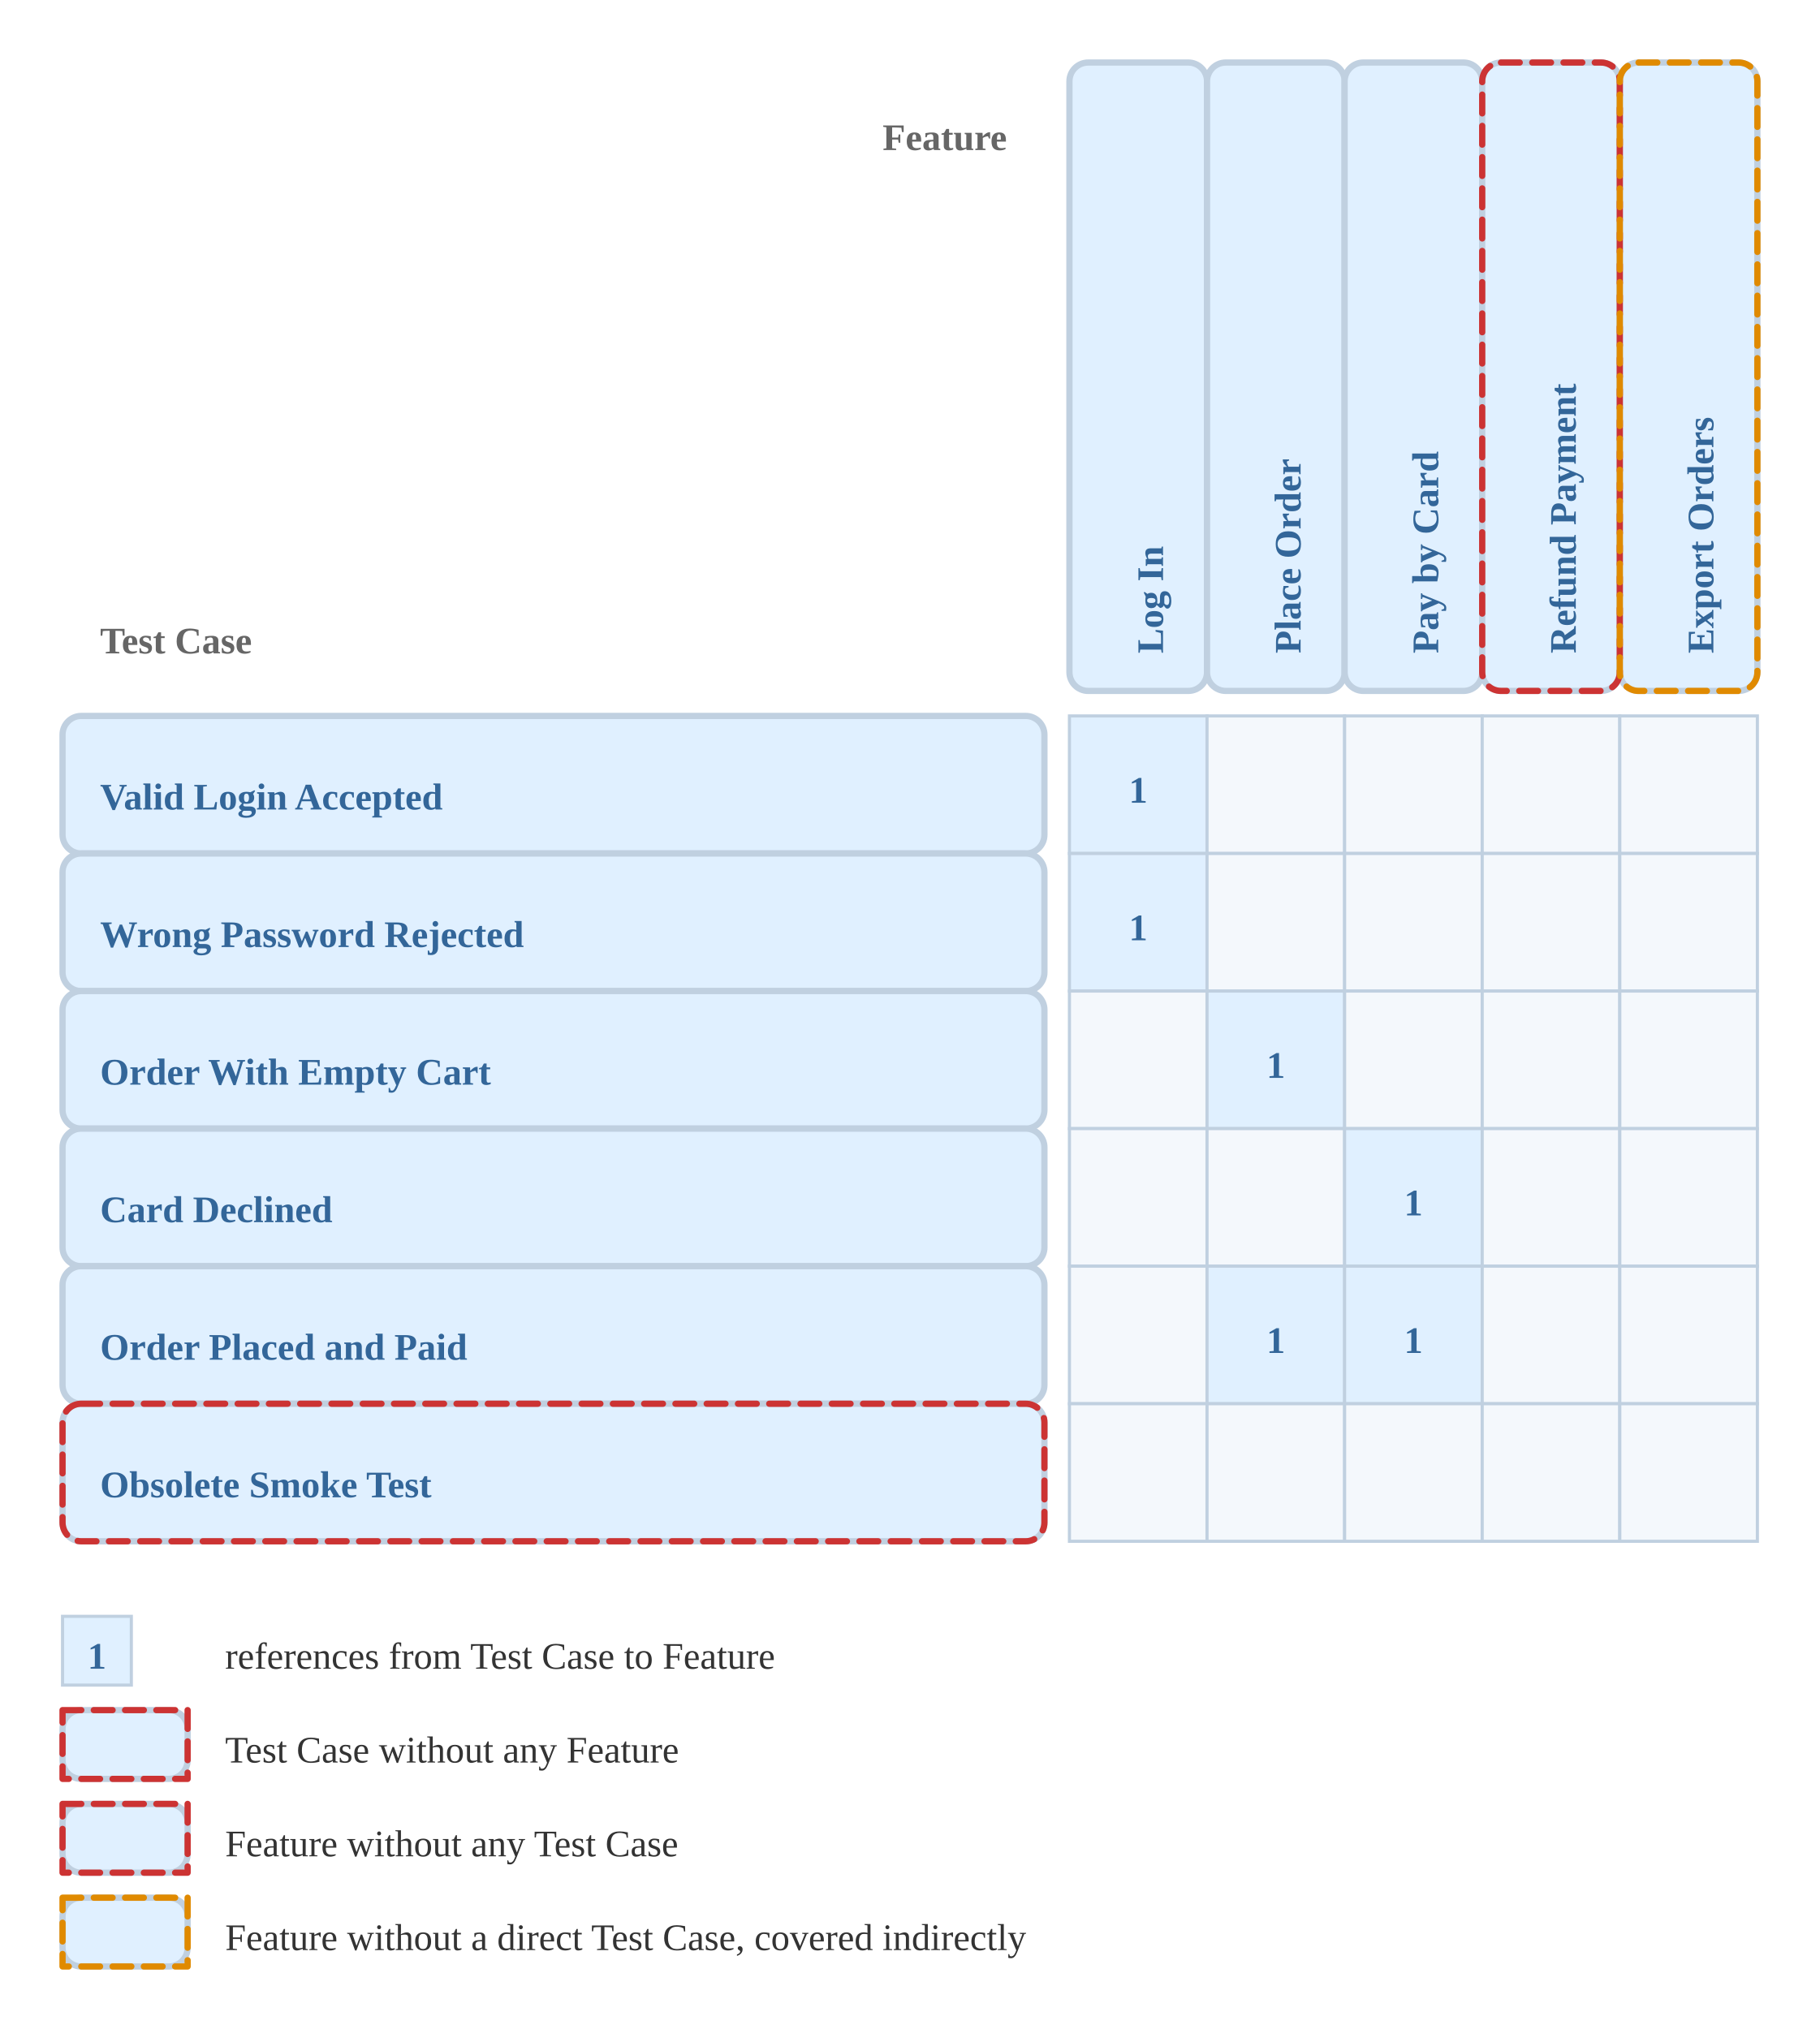
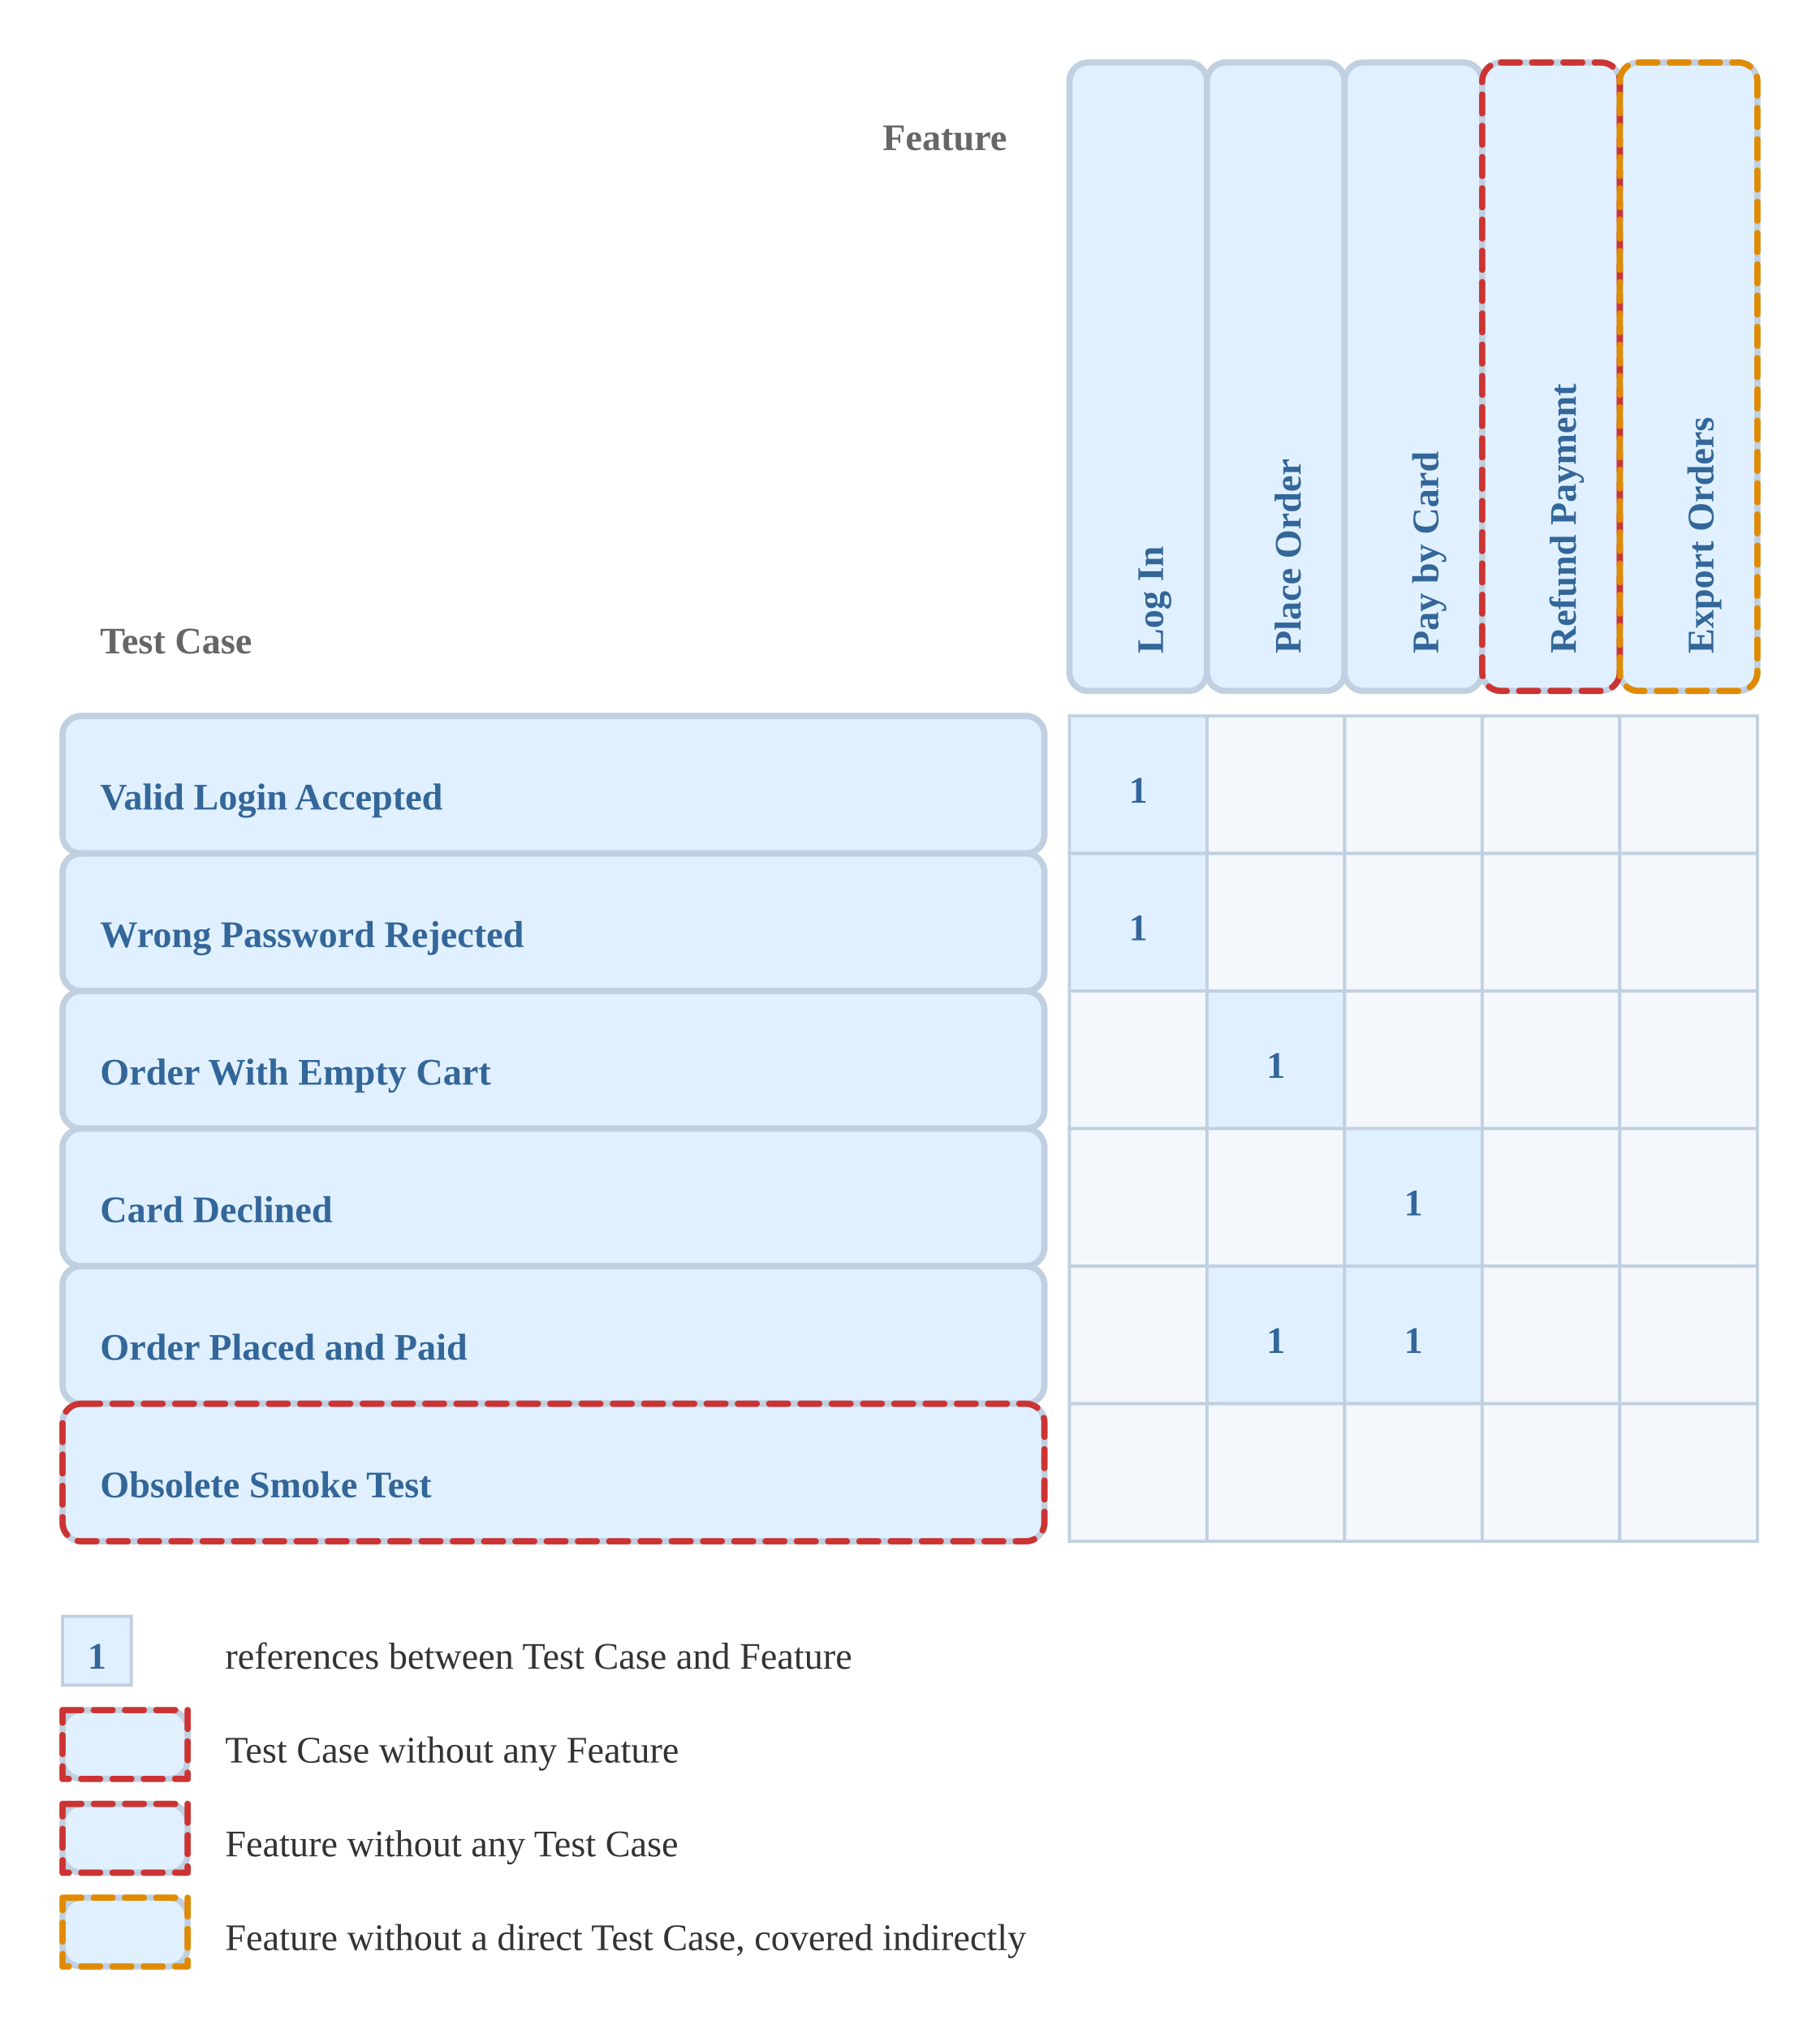
<svg xmlns="http://www.w3.org/2000/svg" viewBox="20 20 582 649" width="582" height="649">
  <defs>
    <style>
.gradia-3167da4d { fill: none; stroke: var(--gradia-color-edge-line, #999999); stroke-width: 3 }
.gradia-6c7500cd { fill: var(--gradia-color-edge-line, #999999) }
.gradia-613ab0f0 { fill: var(--gradia-color-node-regular-box, #e0f0ff); stroke: var(--gradia-color-node-regular-border, #c0d0e0); stroke-width: 2 }
.gradia-8f91fa3b { font-family: var(--gradia-font-family, 'Helvetica'), ui-sans-serif, -apple-system, Helvetica, Arial, sans-serif; font-size: var(--gradia-size-font-prop, 22px); font-weight: 600; fill: var(--gradia-color-node-regular-name, #336699) }
.gradia-5f52a16d { font-family: var(--gradia-font-family, 'Helvetica'), ui-sans-serif, -apple-system, Helvetica, Arial, sans-serif; font-size: var(--gradia-size-font-type, 16px); font-weight: 600; fill: var(--gradia-color-container-name, #666666) }
.gradia-25a733d0 { font-family: var(--gradia-font-family, 'Helvetica'), ui-sans-serif, -apple-system, Helvetica, Arial, sans-serif; font-size: var(--gradia-size-font-type, 16px); font-weight: 600; text-anchor: end; fill: var(--gradia-color-container-name, #666666) }
.gradia-67ddb258 { fill: none; stroke: var(--gradia-color-mark-violation, #cc3333); stroke-width: 2; stroke-linecap: round; stroke-linejoin: round }
.gradia-38bfd9c1 { fill: none; stroke: var(--gradia-color-mark-warning, #e08a00); stroke-width: 2; stroke-linecap: round; stroke-linejoin: round }
.gradia-63bd54c1 { fill: var(--gradia-color-node-regular-box, #e0f0ff); stroke: var(--gradia-color-group-border, #c0d0e0); stroke-width: 1 }
.gradia-2b6fce7b { font-family: var(--gradia-font-family, 'Helvetica'), ui-sans-serif, -apple-system, Helvetica, Arial, sans-serif; font-size: var(--gradia-size-font-type, 16px); font-weight: 600; text-anchor: middle; fill: var(--gradia-color-node-regular-name, #336699) }
.gradia-30482995 { fill: var(--gradia-color-group-box, #f4f8fc); stroke: var(--gradia-color-group-border, #c0d0e0); stroke-width: 1 }
.gradia-3858115f { font-family: var(--gradia-font-family, 'Helvetica'), ui-sans-serif, -apple-system, Helvetica, Arial, sans-serif; font-size: var(--gradia-size-font-type, 16px); fill: var(--gradia-color-edge-name, #333333) }
</style>
-     <marker id="gradia-d15a8e8d47bf-arrow" viewBox="0 0 10 10" refX="9" refY="5" markerWidth="21" markerHeight="21" markerUnits="userSpaceOnUse" orient="auto-start-reverse">
+     <marker id="gradia-ec7886a2a668-arrow" viewBox="0 0 10 10" refX="9" refY="5" markerWidth="21" markerHeight="21" markerUnits="userSpaceOnUse" orient="auto-start-reverse">
      <path d="M 0 1 L 9 5 L 0 9 z" class="gradia-6c7500cd" />
    </marker>
  </defs>
  <rect x="362" y="40" width="44" height="201" rx="6" class="gradia-613ab0f0" />
  <text x="391.92" y="229" transform="rotate(-90 391.92 229)" class="gradia-8f91fa3b">Log In</text>
  <rect x="406" y="40" width="44" height="201" rx="6" class="gradia-613ab0f0" />
  <text x="435.92" y="229" transform="rotate(-90 435.92 229)" class="gradia-8f91fa3b">Place Order</text>
  <rect x="450" y="40" width="44" height="201" rx="6" class="gradia-613ab0f0" />
  <text x="479.92" y="229" transform="rotate(-90 479.92 229)" class="gradia-8f91fa3b">Pay by Card</text>
  <rect x="494" y="40" width="44" height="201" rx="6" class="gradia-613ab0f0" />
  <text x="523.92" y="229" transform="rotate(-90 523.92 229)" class="gradia-8f91fa3b">Refund Payment</text>
  <rect x="538" y="40" width="44" height="201" rx="6" class="gradia-613ab0f0" />
  <text x="567.92" y="229" transform="rotate(-90 567.92 229)" class="gradia-8f91fa3b">Export Orders</text>
  <rect x="40" y="249" width="314" height="44" rx="6" class="gradia-613ab0f0" />
  <text x="52" y="278.92" class="gradia-8f91fa3b">Valid Login Accepted</text>
  <rect x="40" y="293" width="314" height="44" rx="6" class="gradia-613ab0f0" />
  <text x="52" y="322.92" class="gradia-8f91fa3b">Wrong Password Rejected</text>
  <rect x="40" y="337" width="314" height="44" rx="6" class="gradia-613ab0f0" />
  <text x="52" y="366.92" class="gradia-8f91fa3b">Order With Empty Cart</text>
  <rect x="40" y="381" width="314" height="44" rx="6" class="gradia-613ab0f0" />
  <text x="52" y="410.92" class="gradia-8f91fa3b">Card Declined</text>
  <rect x="40" y="425" width="314" height="44" rx="6" class="gradia-613ab0f0" />
  <text x="52" y="454.92" class="gradia-8f91fa3b">Order Placed and Paid</text>
  <rect x="40" y="469" width="314" height="44" rx="6" class="gradia-613ab0f0" />
  <text x="52" y="498.92" class="gradia-8f91fa3b">Obsolete Smoke Test</text>
  <text x="52" y="229" class="gradia-5f52a16d">Test Case</text>
  <text x="342" y="68" class="gradia-25a733d0">Feature</text>
  <path d="M 500 40 h 32 a 6 6 0 0 1 6 6 v 189 a 6 6 0 0 1 -6 6 h -32 a 6 6 0 0 1 -6 -6 v -189 a 6 6 0 0 1 6 -6 z" class="gradia-67ddb258" stroke-dasharray="6 4" />
  <path d="M 544 40 h 32 a 6 6 0 0 1 6 6 v 189 a 6 6 0 0 1 -6 6 h -32 a 6 6 0 0 1 -6 -6 v -189 a 6 6 0 0 1 6 -6 z" class="gradia-38bfd9c1" stroke-dasharray="6 4" />
  <path d="M 46 469 h 302 a 6 6 0 0 1 6 6 v 32 a 6 6 0 0 1 -6 6 h -302 a 6 6 0 0 1 -6 -6 v -32 a 6 6 0 0 1 6 -6 z" class="gradia-67ddb258" stroke-dasharray="6 4" />
  <rect x="362" y="249" width="44" height="44" rx="0" class="gradia-63bd54c1" />
  <text x="384" y="276.76" class="gradia-2b6fce7b">1</text>
  <rect x="406" y="249" width="44" height="44" rx="0" class="gradia-30482995" />
  <rect x="450" y="249" width="44" height="44" rx="0" class="gradia-30482995" />
  <rect x="494" y="249" width="44" height="44" rx="0" class="gradia-30482995" />
  <rect x="538" y="249" width="44" height="44" rx="0" class="gradia-30482995" />
  <rect x="362" y="293" width="44" height="44" rx="0" class="gradia-63bd54c1" />
  <text x="384" y="320.76" class="gradia-2b6fce7b">1</text>
  <rect x="406" y="293" width="44" height="44" rx="0" class="gradia-30482995" />
  <rect x="450" y="293" width="44" height="44" rx="0" class="gradia-30482995" />
  <rect x="494" y="293" width="44" height="44" rx="0" class="gradia-30482995" />
  <rect x="538" y="293" width="44" height="44" rx="0" class="gradia-30482995" />
  <rect x="362" y="337" width="44" height="44" rx="0" class="gradia-30482995" />
  <rect x="406" y="337" width="44" height="44" rx="0" class="gradia-63bd54c1" />
  <text x="428" y="364.76" class="gradia-2b6fce7b">1</text>
  <rect x="450" y="337" width="44" height="44" rx="0" class="gradia-30482995" />
  <rect x="494" y="337" width="44" height="44" rx="0" class="gradia-30482995" />
  <rect x="538" y="337" width="44" height="44" rx="0" class="gradia-30482995" />
  <rect x="362" y="381" width="44" height="44" rx="0" class="gradia-30482995" />
  <rect x="406" y="381" width="44" height="44" rx="0" class="gradia-30482995" />
  <rect x="450" y="381" width="44" height="44" rx="0" class="gradia-63bd54c1" />
  <text x="472" y="408.76" class="gradia-2b6fce7b">1</text>
  <rect x="494" y="381" width="44" height="44" rx="0" class="gradia-30482995" />
  <rect x="538" y="381" width="44" height="44" rx="0" class="gradia-30482995" />
  <rect x="362" y="425" width="44" height="44" rx="0" class="gradia-30482995" />
  <rect x="406" y="425" width="44" height="44" rx="0" class="gradia-63bd54c1" />
  <text x="428" y="452.76" class="gradia-2b6fce7b">1</text>
  <rect x="450" y="425" width="44" height="44" rx="0" class="gradia-63bd54c1" />
  <text x="472" y="452.76" class="gradia-2b6fce7b">1</text>
  <rect x="494" y="425" width="44" height="44" rx="0" class="gradia-30482995" />
  <rect x="538" y="425" width="44" height="44" rx="0" class="gradia-30482995" />
  <rect x="362" y="469" width="44" height="44" rx="0" class="gradia-30482995" />
  <rect x="406" y="469" width="44" height="44" rx="0" class="gradia-30482995" />
  <rect x="450" y="469" width="44" height="44" rx="0" class="gradia-30482995" />
  <rect x="494" y="469" width="44" height="44" rx="0" class="gradia-30482995" />
  <rect x="538" y="469" width="44" height="44" rx="0" class="gradia-30482995" />
  <rect x="40" y="537" width="22" height="22" rx="0" class="gradia-63bd54c1" />
  <text x="51" y="553.76" class="gradia-2b6fce7b">1</text>
-   <text x="92" y="553.76" class="gradia-3858115f">references from Test Case to Feature</text>
+   <text x="92" y="553.76" class="gradia-3858115f">references between Test Case and Feature</text>
  <rect x="40" y="567" width="40" height="22" rx="6" class="gradia-613ab0f0" />
  <path d="M 40 567 h 40 v 22 h -40 z" class="gradia-67ddb258" stroke-dasharray="6 4" />
  <text x="92" y="583.76" class="gradia-3858115f">Test Case without any Feature</text>
  <rect x="40" y="597" width="40" height="22" rx="6" class="gradia-613ab0f0" />
  <path d="M 40 597 h 40 v 22 h -40 z" class="gradia-67ddb258" stroke-dasharray="6 4" />
  <text x="92" y="613.76" class="gradia-3858115f">Feature without any Test Case</text>
  <rect x="40" y="627" width="40" height="22" rx="6" class="gradia-613ab0f0" />
  <path d="M 40 627 h 40 v 22 h -40 z" class="gradia-38bfd9c1" stroke-dasharray="6 4" />
  <text x="92" y="643.76" class="gradia-3858115f">Feature without a direct Test Case, covered indirectly</text>
</svg>
